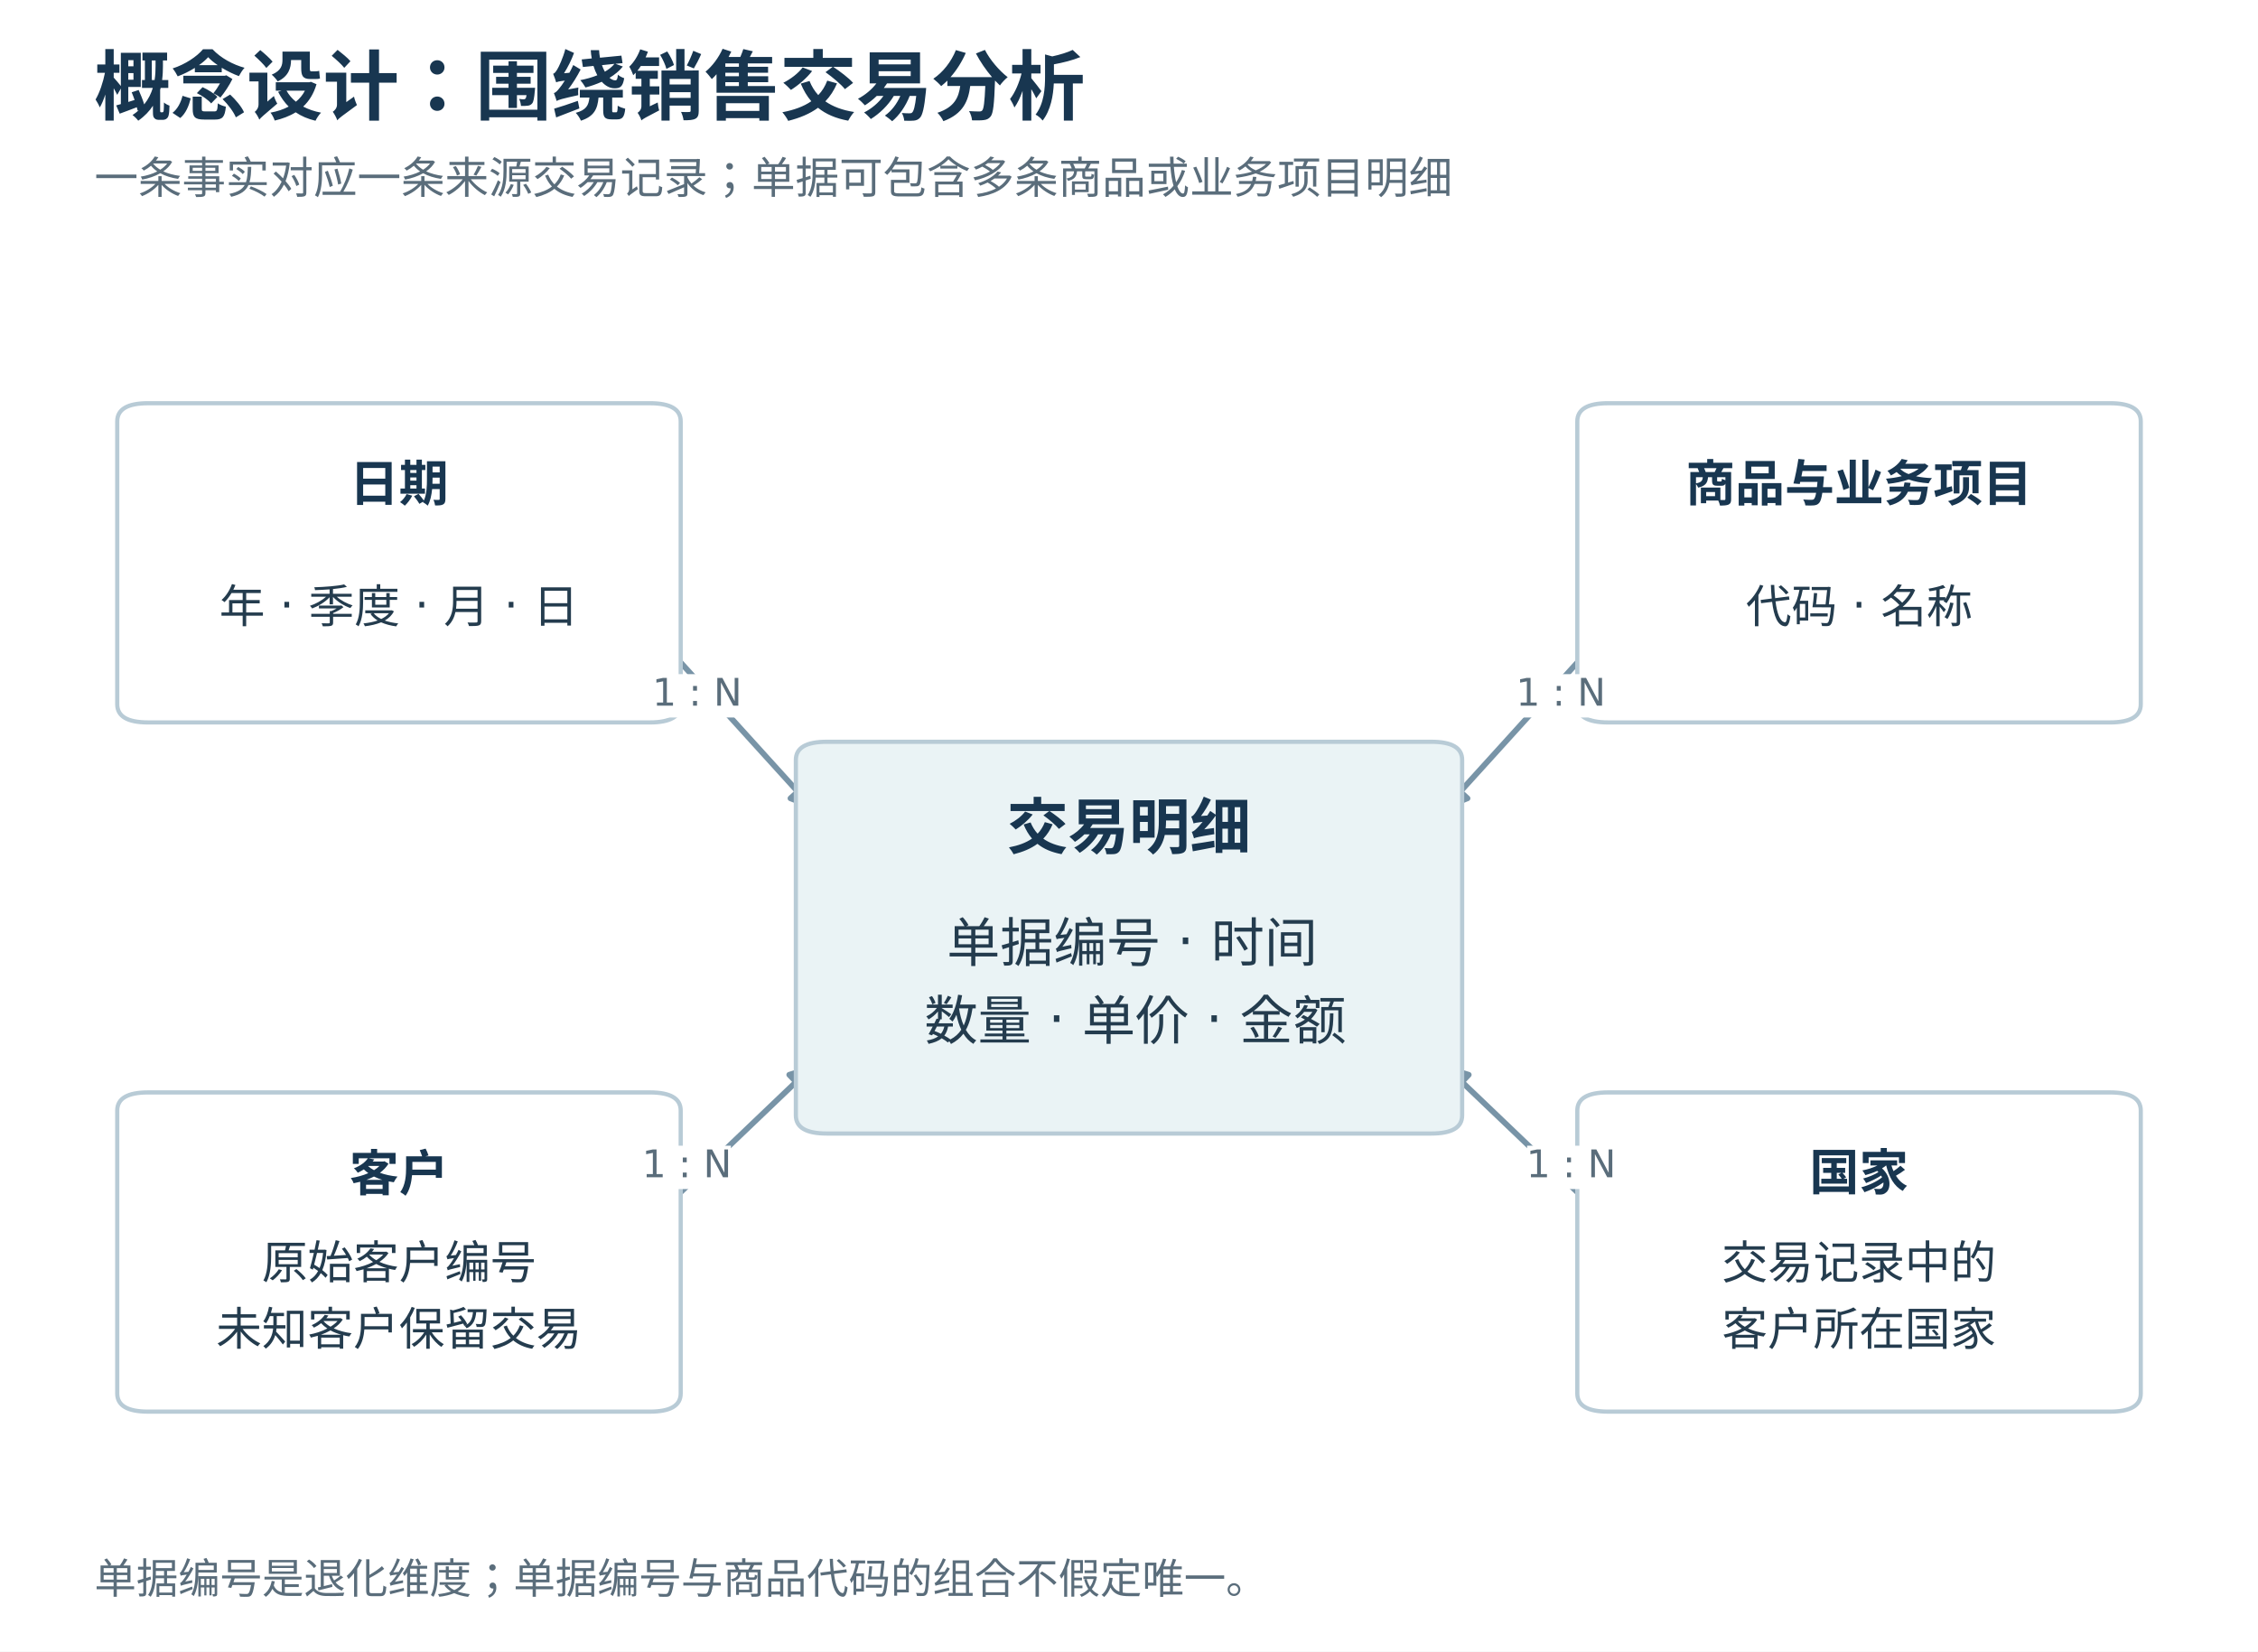
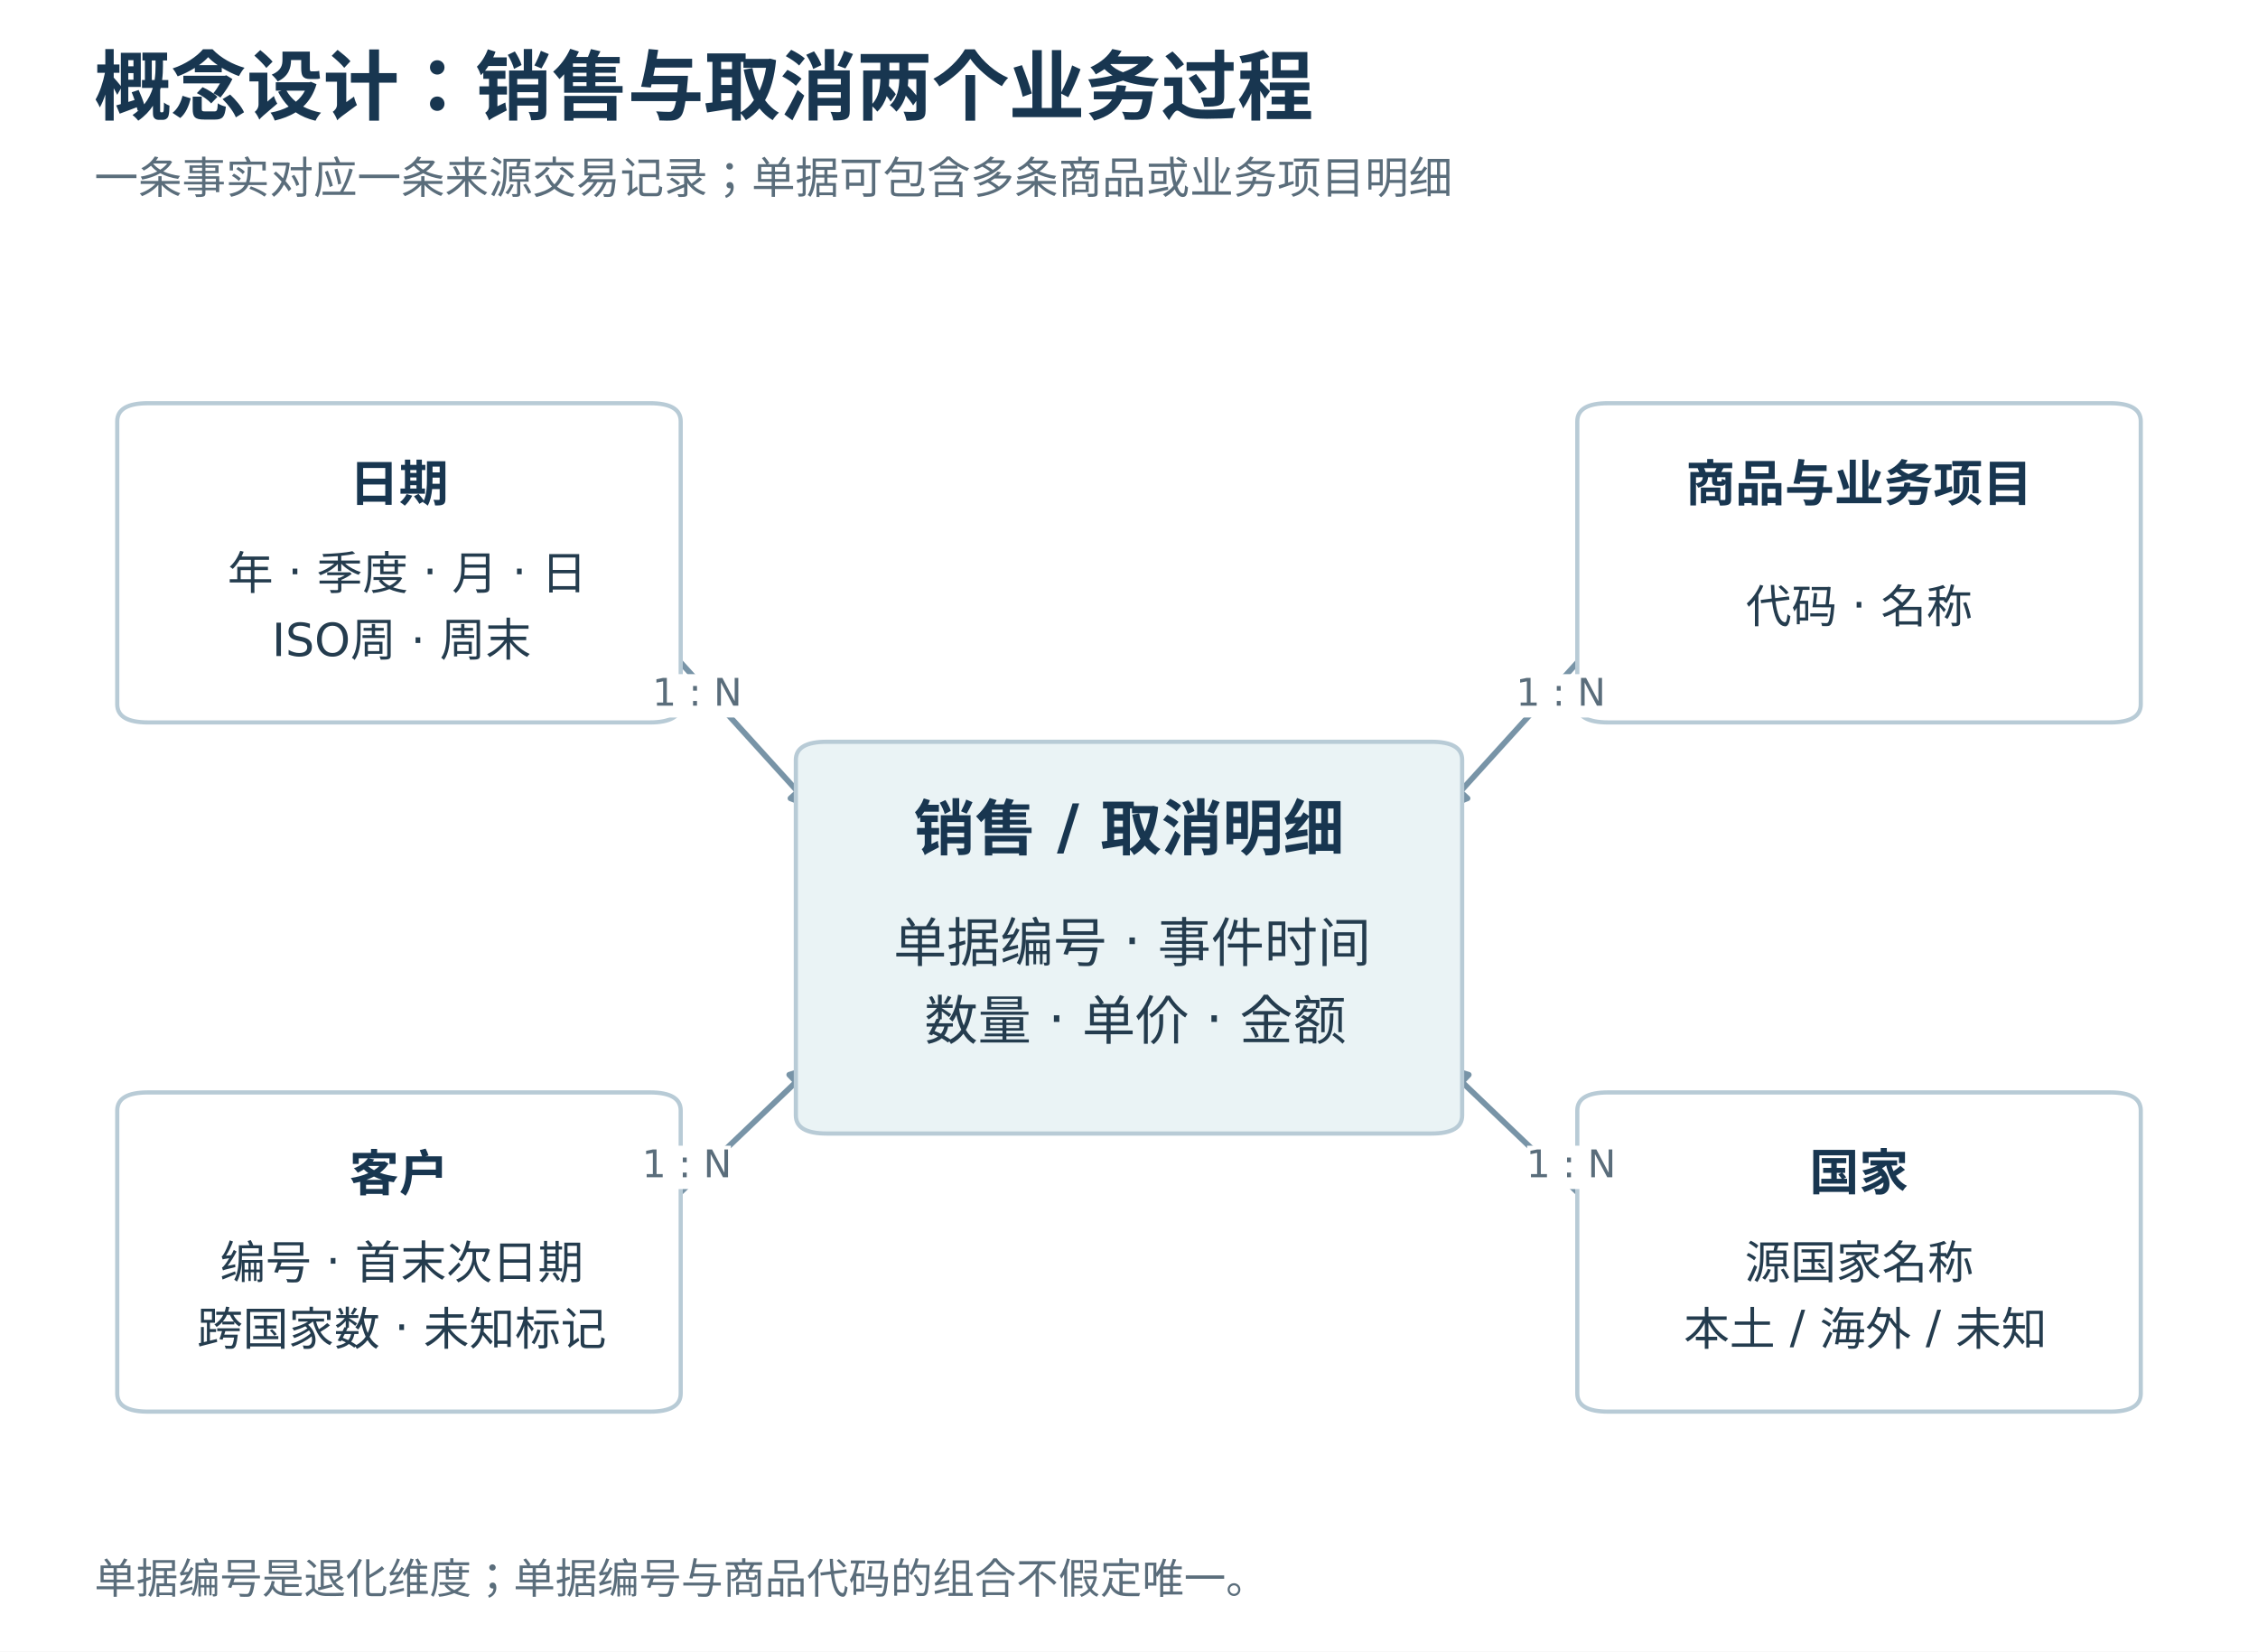
<svg xmlns="http://www.w3.org/2000/svg" width="592.704pt" height="433.523pt" viewBox="0 0 592.704 433.523" version="1.1">
  <defs>
    <style type="text/css">*{stroke-linejoin: round; stroke-linecap: butt}</style>
  </defs>
  <g id="figure_1">
    <g id="patch_1">
-       <path d="M 0 433.523  L 592.704 433.523  L 592.704 0  L 0 0  z " style="fill: #ffffff" />
+       <path d="M 0 433.523 L 592.704 433.523 L 592.704 0 L 0 0 z " style="fill: #ffffff" />
    </g>
    <g id="axes_1">
      <g id="patch_2">
-         <path d="M 173.541 168.253  Q 193.789 190.575 212.91 211.655  " clip-path="url(#p877f4c5e4b)" style="fill: none; stroke: #7894a7; stroke-width: 1.5; stroke-linecap: round" />
-         <path d="M 211.342 206.056  L 212.91 211.655  L 207.491 209.55  z " clip-path="url(#p877f4c5e4b)" style="fill: #7894a7; stroke: #7894a7; stroke-width: 1.5; stroke-linecap: round" />
+         <path d="M 173.541 168.253 Q 193.789 190.575 212.91 211.655 " clip-path="url(#pe8ace9fcc5)" style="fill: none; stroke: #7894a7; stroke-width: 1.5; stroke-linecap: round" />
+         <path d="M 211.342 206.056 L 212.91 211.655 L 207.491 209.55 z " clip-path="url(#pe8ace9fcc5)" style="fill: #7894a7; stroke: #7894a7; stroke-width: 1.5; stroke-linecap: round" />
      </g>
      <g id="patch_3">
-         <path d="M 419.163 168.253  Q 398.915 190.575 379.794 211.655  " clip-path="url(#p877f4c5e4b)" style="fill: none; stroke: #7894a7; stroke-width: 1.5; stroke-linecap: round" />
-         <path d="M 385.213 209.55  L 379.794 211.655  L 381.362 206.056  z " clip-path="url(#p877f4c5e4b)" style="fill: #7894a7; stroke: #7894a7; stroke-width: 1.5; stroke-linecap: round" />
+         <path d="M 419.163 168.253 Q 398.915 190.575 379.794 211.655 " clip-path="url(#pe8ace9fcc5)" style="fill: none; stroke: #7894a7; stroke-width: 1.5; stroke-linecap: round" />
+         <path d="M 385.213 209.55 L 379.794 211.655 L 381.362 206.056 z " clip-path="url(#pe8ace9fcc5)" style="fill: #7894a7; stroke: #7894a7; stroke-width: 1.5; stroke-linecap: round" />
      </g>
      <g id="patch_4">
-         <path d="M 173.646 317.732  Q 193.792 298.484 212.726 280.394  " clip-path="url(#p877f4c5e4b)" style="fill: none; stroke: #7894a7; stroke-width: 1.5; stroke-linecap: round" />
-         <path d="M 207.17 282.107  L 212.726 280.394  L 210.762 285.867  z " clip-path="url(#p877f4c5e4b)" style="fill: #7894a7; stroke: #7894a7; stroke-width: 1.5; stroke-linecap: round" />
+         <path d="M 173.646 317.732 Q 193.792 298.484 212.726 280.394 " clip-path="url(#pe8ace9fcc5)" style="fill: none; stroke: #7894a7; stroke-width: 1.5; stroke-linecap: round" />
+         <path d="M 207.17 282.107 L 212.726 280.394 L 210.762 285.867 z " clip-path="url(#pe8ace9fcc5)" style="fill: #7894a7; stroke: #7894a7; stroke-width: 1.5; stroke-linecap: round" />
      </g>
      <g id="patch_5">
-         <path d="M 419.058 317.732  Q 398.912 298.484 379.978 280.394  " clip-path="url(#p877f4c5e4b)" style="fill: none; stroke: #7894a7; stroke-width: 1.5; stroke-linecap: round" />
-         <path d="M 381.942 285.867  L 379.978 280.394  L 385.534 282.107  z " clip-path="url(#p877f4c5e4b)" style="fill: #7894a7; stroke: #7894a7; stroke-width: 1.5; stroke-linecap: round" />
+         <path d="M 419.058 317.732 Q 398.912 298.484 379.978 280.394 " clip-path="url(#pe8ace9fcc5)" style="fill: none; stroke: #7894a7; stroke-width: 1.5; stroke-linecap: round" />
+         <path d="M 381.942 285.867 L 379.978 280.394 L 385.534 282.107 z " clip-path="url(#pe8ace9fcc5)" style="fill: #7894a7; stroke: #7894a7; stroke-width: 1.5; stroke-linecap: round" />
      </g>
      <g id="patch_6">
-         <path d="M 217.002 297.533  L 375.702 297.533  Q 383.799 297.533 383.799 292.773  L 383.799 199.464  Q 383.799 194.703 375.702 194.703  L 217.002 194.703  Q 208.905 194.703 208.905 199.464  L 208.905 292.773  Q 208.905 297.533 217.002 297.533  z " clip-path="url(#p877f4c5e4b)" style="fill: #eaf3f5; stroke: #b8cbd6; stroke-width: 1.1; stroke-linejoin: miter" />
+         <path d="M 217.002 297.533 L 375.702 297.533 Q 383.799 297.533 383.799 292.773 L 383.799 199.464 Q 383.799 194.703 375.702 194.703 L 217.002 194.703 Q 208.905 194.703 208.905 199.464 L 208.905 292.773 Q 208.905 297.533 217.002 297.533 z " clip-path="url(#pe8ace9fcc5)" style="fill: #eaf3f5; stroke: #b8cbd6; stroke-width: 1.1; stroke-linejoin: miter" />
      </g>
      <g id="patch_7">
-         <path d="M 38.87 189.625  L 170.58 189.625  Q 178.677 189.625 178.677 184.865  L 178.677 110.599  Q 178.677 105.838 170.58 105.838  L 38.87 105.838  Q 30.773 105.838 30.773 110.599  L 30.773 184.865  Q 30.773 189.625 38.87 189.625  z " clip-path="url(#p877f4c5e4b)" style="fill: #ffffff; stroke: #b8cbd6; stroke-width: 1.1; stroke-linejoin: miter" />
+         <path d="M 38.87 189.625 L 170.58 189.625 Q 178.677 189.625 178.677 184.865 L 178.677 110.599 Q 178.677 105.838 170.58 105.838 L 38.87 105.838 Q 30.773 105.838 30.773 110.599 L 30.773 184.865 Q 30.773 189.625 38.87 189.625 z " clip-path="url(#pe8ace9fcc5)" style="fill: #ffffff; stroke: #b8cbd6; stroke-width: 1.1; stroke-linejoin: miter" />
      </g>
      <g id="patch_8">
-         <path d="M 422.124 189.625  L 553.834 189.625  Q 561.931 189.625 561.931 184.865  L 561.931 110.599  Q 561.931 105.838 553.834 105.838  L 422.124 105.838  Q 414.027 105.838 414.027 110.599  L 414.027 184.865  Q 414.027 189.625 422.124 189.625  z " clip-path="url(#p877f4c5e4b)" style="fill: #ffffff; stroke: #b8cbd6; stroke-width: 1.1; stroke-linejoin: miter" />
+         <path d="M 422.124 189.625 L 553.834 189.625 Q 561.931 189.625 561.931 184.865 L 561.931 110.599 Q 561.931 105.838 553.834 105.838 L 422.124 105.838 Q 414.027 105.838 414.027 110.599 L 414.027 184.865 Q 414.027 189.625 422.124 189.625 z " clip-path="url(#pe8ace9fcc5)" style="fill: #ffffff; stroke: #b8cbd6; stroke-width: 1.1; stroke-linejoin: miter" />
      </g>
      <g id="patch_9">
-         <path d="M 38.87 370.53  L 170.58 370.53  Q 178.677 370.53 178.677 365.769  L 178.677 291.503  Q 178.677 286.742 170.58 286.742  L 38.87 286.742  Q 30.773 286.742 30.773 291.503  L 30.773 365.769  Q 30.773 370.53 38.87 370.53  z " clip-path="url(#p877f4c5e4b)" style="fill: #ffffff; stroke: #b8cbd6; stroke-width: 1.1; stroke-linejoin: miter" />
+         <path d="M 38.87 370.53 L 170.58 370.53 Q 178.677 370.53 178.677 365.769 L 178.677 291.503 Q 178.677 286.742 170.58 286.742 L 38.87 286.742 Q 30.773 286.742 30.773 291.503 L 30.773 365.769 Q 30.773 370.53 38.87 370.53 z " clip-path="url(#pe8ace9fcc5)" style="fill: #ffffff; stroke: #b8cbd6; stroke-width: 1.1; stroke-linejoin: miter" />
      </g>
      <g id="patch_10">
-         <path d="M 422.124 370.53  L 553.834 370.53  Q 561.931 370.53 561.931 365.769  L 561.931 291.503  Q 561.931 286.742 553.834 286.742  L 422.124 286.742  Q 414.027 286.742 414.027 291.503  L 414.027 365.769  Q 414.027 370.53 422.124 370.53  z " clip-path="url(#p877f4c5e4b)" style="fill: #ffffff; stroke: #b8cbd6; stroke-width: 1.1; stroke-linejoin: miter" />
+         <path d="M 422.124 370.53 L 553.834 370.53 Q 561.931 370.53 561.931 365.769 L 561.931 291.503 Q 561.931 286.742 553.834 286.742 L 422.124 286.742 Q 414.027 286.742 414.027 291.503 L 414.027 365.769 Q 414.027 370.53 422.124 370.53 z " clip-path="url(#pe8ace9fcc5)" style="fill: #ffffff; stroke: #b8cbd6; stroke-width: 1.1; stroke-linejoin: miter" />
      </g>
      <g id="text_1">
-         <text style="font-weight: 700; font-size: 16px; font-family: 'Arial Unicode MS', 'DejaVu Sans', sans-serif; text-anchor: middle; fill: #183650" x="296.352" y="222.768" transform="rotate(-0 296.352 222.7675)">交易明细</text>
+         <text style="font-weight: 700; font-size: 16px; font-family: 'Arial Unicode MS', 'DejaVu Sans', sans-serif; text-anchor: middle; fill: #183650" x="296.352" y="223.105" transform="rotate(-0 296.352 223.105)">销售 / 取消明细</text>
      </g>
      <g id="text_2">
-         <text style="font-size: 14px; font-family: 'Arial Unicode MS', 'DejaVu Sans', sans-serif; fill: #243c4e" transform="translate(248.5179 252.4524)">单据编号 · 时间</text>
+         <text style="font-size: 14px; font-family: 'Arial Unicode MS', 'DejaVu Sans', sans-serif; fill: #243c4e" transform="translate(234.5179 252.4524)">单据编号 · 事件时间</text>
        <text style="font-size: 14px; font-family: 'Arial Unicode MS', 'DejaVu Sans', sans-serif; fill: #243c4e" transform="translate(242.6839 272.8756)">数量 · 单价 · 金额</text>
      </g>
      <g id="text_3">
        <text style="font-weight: 700; font-size: 13px; font-family: 'Arial Unicode MS', 'DejaVu Sans', sans-serif; text-anchor: middle; fill: #183650" x="104.725" y="131.533" transform="rotate(-0 104.725 131.5326)">日期</text>
      </g>
      <g id="text_4">
-         <text style="font-size: 12px; font-family: 'Arial Unicode MS', 'DejaVu Sans', sans-serif; text-anchor: middle; fill: #243c4e" x="104.725" y="163.427" transform="rotate(-0 104.725 163.4271)">年 · 季度 · 月 · 日</text>
+         <text style="font-size: 12px; font-family: 'Arial Unicode MS', 'DejaVu Sans', sans-serif; fill: #243c4e" transform="translate(59.72315 154.7038)">年 · 季度 · 月 · 日</text>
+         <text style="font-size: 12px; font-family: 'Arial Unicode MS', 'DejaVu Sans', sans-serif; fill: #243c4e" transform="translate(71.38847 172.1954)">ISO周 · 周末</text>
      </g>
      <g id="text_5">
        <text style="font-weight: 700; font-size: 13px; font-family: 'Arial Unicode MS', 'DejaVu Sans', sans-serif; text-anchor: middle; fill: #183650" x="487.979" y="131.533" transform="rotate(-0 487.979 131.5326)">商品与业务项目</text>
      </g>
      <g id="text_6">
        <text style="font-size: 12px; font-family: 'Arial Unicode MS', 'DejaVu Sans', sans-serif; text-anchor: middle; fill: #243c4e" x="487.979" y="163.449" transform="rotate(-0 487.979 163.4486)">代码 · 名称</text>
      </g>
      <g id="text_7">
        <text style="font-weight: 700; font-size: 13px; font-family: 'Arial Unicode MS', 'DejaVu Sans', sans-serif; text-anchor: middle; fill: #183650" x="104.725" y="312.603" transform="rotate(-0 104.725 312.6035)">客户</text>
      </g>
      <g id="text_8">
-         <text style="font-size: 12px; font-family: 'Arial Unicode MS', 'DejaVu Sans', sans-serif; fill: #243c4e" transform="translate(68.72503 335.6268)">原始客户编号</text>
-         <text style="font-size: 12px; font-family: 'Arial Unicode MS', 'DejaVu Sans', sans-serif; fill: #243c4e" transform="translate(56.72503 353.0791)">未知客户保留交易</text>
+         <text style="font-size: 12px; font-family: 'Arial Unicode MS', 'DejaVu Sans', sans-serif; fill: #243c4e" transform="translate(57.7244 335.6587)">编号 · 首末次日期</text>
+         <text style="font-size: 12px; font-family: 'Arial Unicode MS', 'DejaVu Sans', sans-serif; fill: #243c4e" transform="translate(51.7244 353.0725)">跨国家数 · 未知标记</text>
      </g>
      <g id="text_9">
        <text style="font-weight: 700; font-size: 13px; font-family: 'Arial Unicode MS', 'DejaVu Sans', sans-serif; text-anchor: middle; fill: #183650" x="487.979" y="312.362" transform="rotate(-0 487.979 312.3617)">国家</text>
      </g>
      <g id="text_10">
-         <text style="font-size: 12px; font-family: 'Arial Unicode MS', 'DejaVu Sans', sans-serif; fill: #243c4e" transform="translate(451.979 335.6475)">交易记录中的</text>
-         <text style="font-size: 12px; font-family: 'Arial Unicode MS', 'DejaVu Sans', sans-serif; fill: #243c4e" transform="translate(451.979 353.0997)">客户所在国家</text>
+         <text style="font-size: 12px; font-family: 'Arial Unicode MS', 'DejaVu Sans', sans-serif; fill: #243c4e" transform="translate(457.979 335.6175)">源国家名称</text>
+         <text style="font-size: 12px; font-family: 'Arial Unicode MS', 'DejaVu Sans', sans-serif; fill: #243c4e" transform="translate(441.9777 353.0847)">本土 / 海外 / 未知</text>
      </g>
      <g id="text_11">
        <g id="patch_11">
-           <path d="M 171.437 188.333  L 194.554 188.333  L 194.554 176.953  L 171.437 176.953  z " style="fill: #ffffff" />
+           <path d="M 171.437 188.333 L 194.554 188.333 L 194.554 176.953 L 171.437 176.953 z " style="fill: #ffffff" />
        </g>
        <text style="font-size: 10px; font-family: 'Arial Unicode MS', 'DejaVu Sans', sans-serif; text-anchor: middle; fill: #5a6d7b" x="182.995" y="185.233" transform="rotate(-0 182.9952 185.2334)">1 : N</text>
      </g>
      <g id="text_12">
        <g id="patch_12">
-           <path d="M 398.15 188.333  L 421.267 188.333  L 421.267 176.953  L 398.15 176.953  z " style="fill: #ffffff" />
+           <path d="M 398.15 188.333 L 421.267 188.333 L 421.267 176.953 L 398.15 176.953 z " style="fill: #ffffff" />
        </g>
        <text style="font-size: 10px; font-family: 'Arial Unicode MS', 'DejaVu Sans', sans-serif; text-anchor: middle; fill: #5a6d7b" x="409.709" y="185.233" transform="rotate(-0 409.7088 185.2334)">1 : N</text>
      </g>
      <g id="text_13">
        <g id="patch_13">
-           <path d="M 168.738 312.11  L 191.855 312.11  L 191.855 300.73  L 168.738 300.73  z " style="fill: #ffffff" />
+           <path d="M 168.738 312.11 L 191.855 312.11 L 191.855 300.73 L 168.738 300.73 z " style="fill: #ffffff" />
        </g>
        <text style="font-size: 10px; font-family: 'Arial Unicode MS', 'DejaVu Sans', sans-serif; text-anchor: middle; fill: #5a6d7b" x="180.296" y="309.01" transform="rotate(-0 180.2962 309.0101)">1 : N</text>
      </g>
      <g id="text_14">
        <g id="patch_14">
-           <path d="M 400.849 312.11  L 423.966 312.11  L 423.966 300.73  L 400.849 300.73  z " style="fill: #ffffff" />
+           <path d="M 400.849 312.11 L 423.966 312.11 L 423.966 300.73 L 400.849 300.73 z " style="fill: #ffffff" />
        </g>
        <text style="font-size: 10px; font-family: 'Arial Unicode MS', 'DejaVu Sans', sans-serif; text-anchor: middle; fill: #5a6d7b" x="412.408" y="309.01" transform="rotate(-0 412.4078 309.0101)">1 : N</text>
      </g>
    </g>
    <g id="text_15">
-       <text style="font-weight: 700; font-size: 20px; font-family: 'Arial Unicode MS', 'DejaVu Sans', sans-serif; text-anchor: start; fill: #183650" x="24.768" y="29.885" transform="rotate(-0 24.768 29.885)">概念设计：围绕销售交易分析</text>
+       <text style="font-weight: 700; font-size: 20px; font-family: 'Arial Unicode MS', 'DejaVu Sans', sans-serif; text-anchor: start; fill: #183650" x="24.768" y="29.885" transform="rotate(-0 24.768 29.885)">概念设计：销售与取消两个业务过程</text>
    </g>
    <g id="text_16">
      <text style="font-size: 11.5px; font-family: 'Arial Unicode MS', 'DejaVu Sans', sans-serif; text-anchor: start; fill: #5a6d7b" x="24.768" y="50.765" transform="rotate(-0 24.768 50.765)">一条事实对应一条来源交易记录；单据可包含多条商品或业务项目明细</text>
    </g>
    <g id="text_17">
      <text style="font-size: 11px; font-family: 'Arial Unicode MS', 'DejaVu Sans', sans-serif; text-anchor: start; fill: #5a6d7b" x="24.768" y="418.253" transform="rotate(-0 24.768 418.253)">单据编号是退化维度；单据编号与商品代码的组合不假定唯一。</text>
    </g>
  </g>
  <defs>
-     <clipPath id="p877f4c5e4b">
+     <clipPath id="pe8ace9fcc5">
      <rect x="12.96" y="77.909" width="566.784" height="317.376" />
    </clipPath>
  </defs>
</svg>
